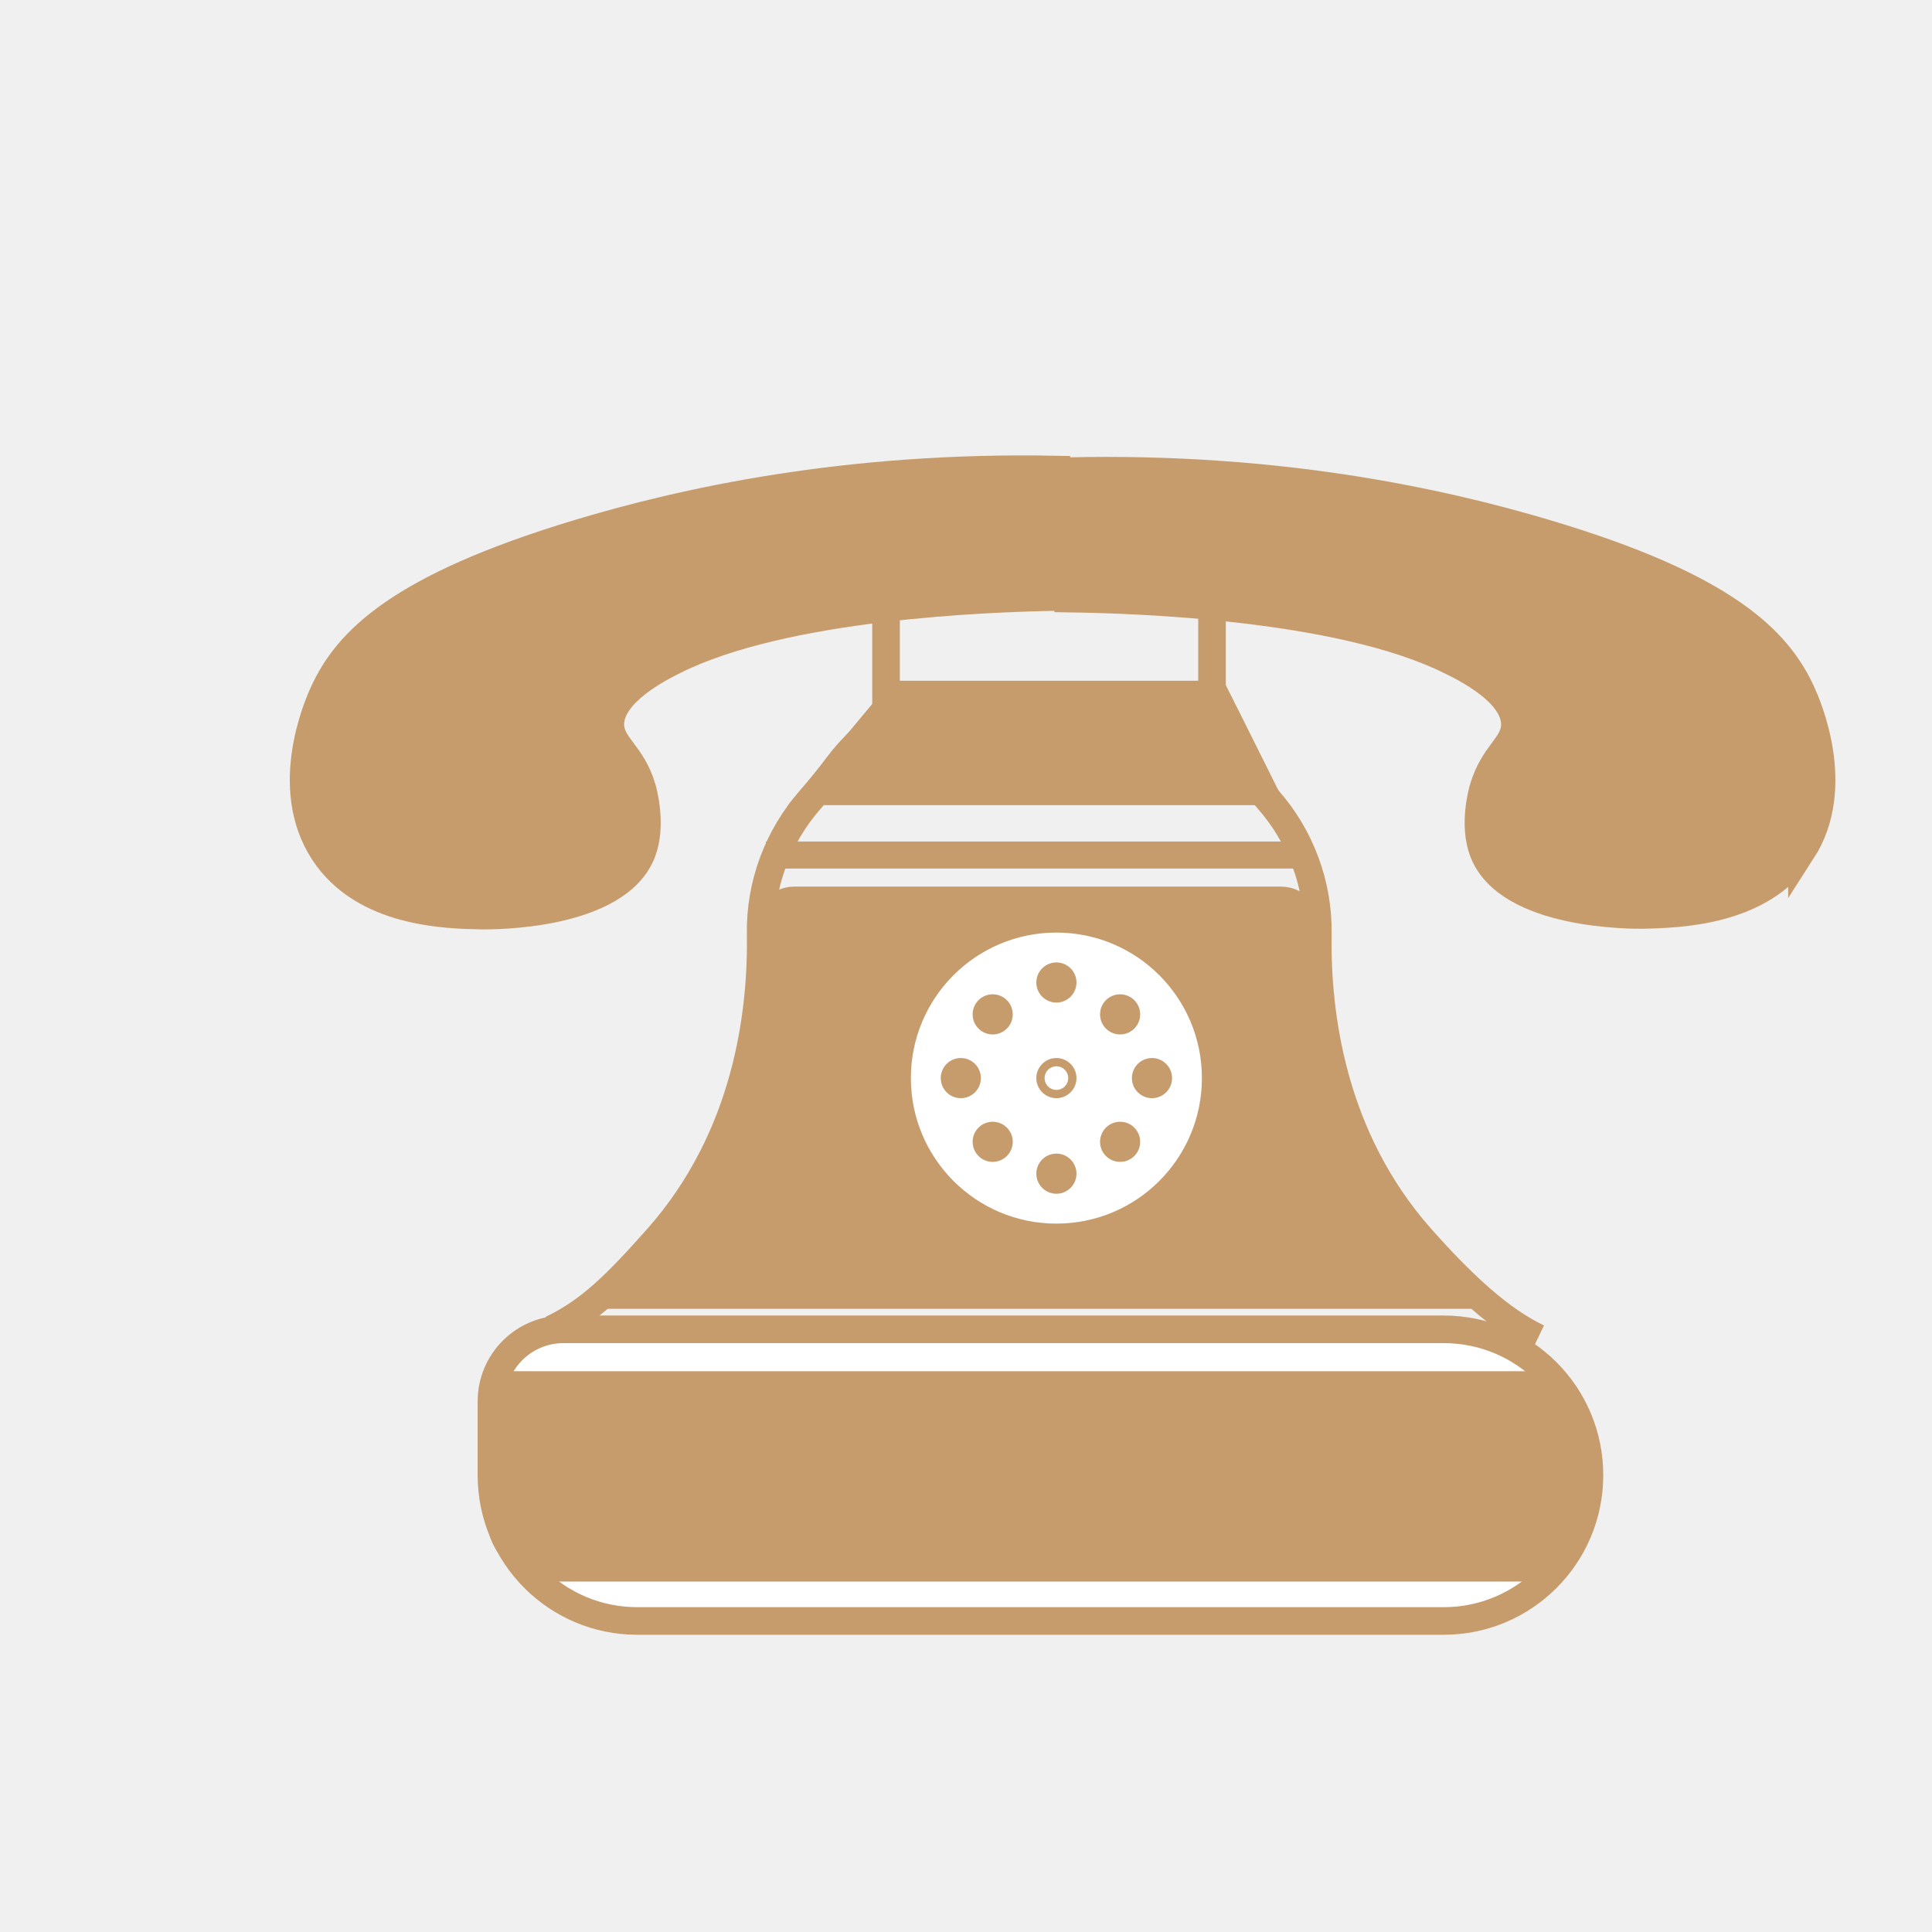
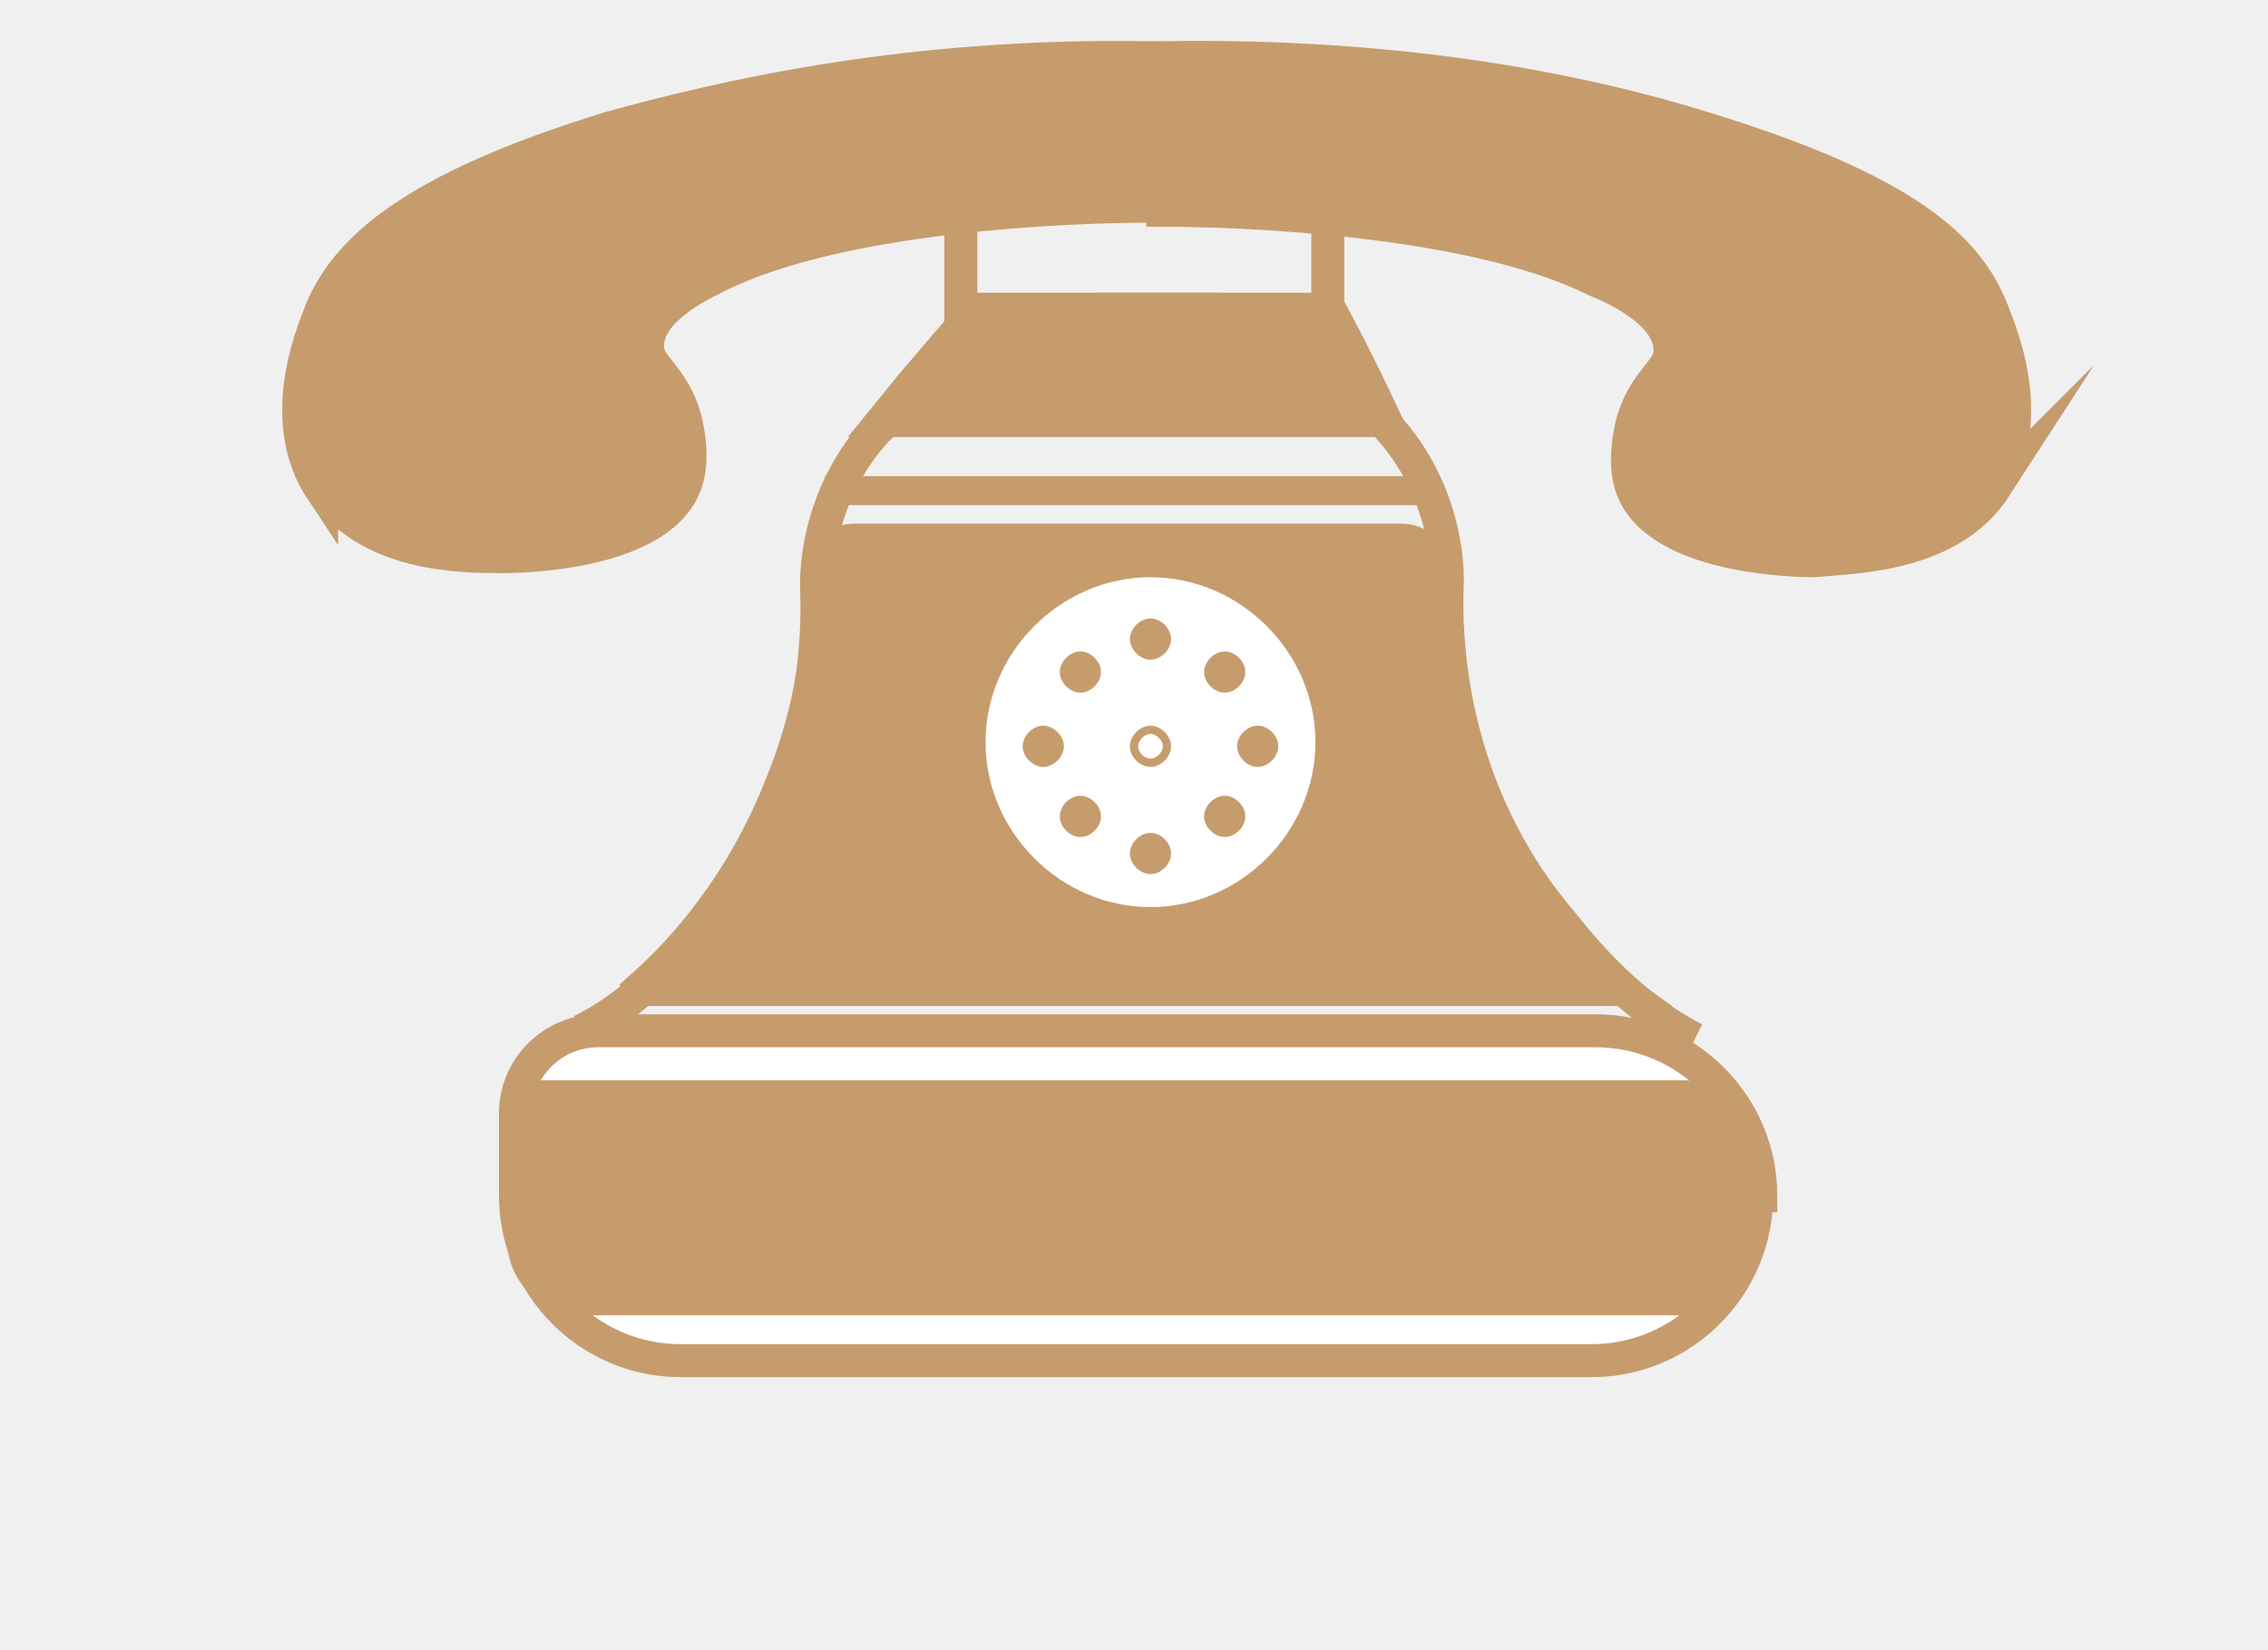
- <svg xmlns="http://www.w3.org/2000/svg" width="70" height="70" viewBox="0 0 70 70" fill="none">
-   <path d="M57.589 53.447C57.589 56.366 55.224 58.731 52.306 58.731H23.089C20.171 58.731 17.806 56.366 17.806 53.447V50.774C17.806 49.332 18.974 48.164 20.416 48.164V48.164C26.038 48.164 42.641 48.164 52.309 48.164C55.227 48.164 57.589 50.529 57.589 53.447V53.447Z" fill="white" stroke="#C69C6D" stroke-miterlimit="10" />
-   <path d="M57.28 54.898C57.28 56.002 56.384 56.898 55.28 56.898H20.029C18.924 56.898 18.029 56.002 18.029 54.898V50.179C18.029 50.128 18.07 50.086 18.121 50.086V50.086C24.373 50.086 46.484 50.086 55.291 50.086C56.395 50.086 57.28 50.982 57.28 52.086V54.898Z" fill="#C69C6D" stroke="#C69C6D" stroke-width="0.81" stroke-miterlimit="10" />
-   <path d="M19.982 48.164C21.356 47.506 22.31 46.565 23.845 44.834C27.058 41.192 27.608 36.728 27.561 33.825C27.532 32.053 28.181 30.313 29.351 28.981C29.44 28.88 29.529 28.777 29.617 28.672C29.868 28.374 30.101 28.078 30.317 27.787C31.432 26.287 33.1 25.208 34.969 25.208H38.853" stroke="#C69C6D" stroke-miterlimit="10" />
-   <path d="M55.725 48.475C54.352 47.816 52.998 46.565 51.463 44.834C48.249 41.192 47.7 36.728 47.747 33.825C47.775 32.053 47.126 30.313 45.957 28.981C45.868 28.88 45.779 28.777 45.691 28.672C45.44 28.374 45.207 28.078 44.99 27.787C43.875 26.287 42.208 25.208 40.339 25.208H36.455" stroke="#C69C6D" stroke-miterlimit="10" />
-   <path d="M22.158 46.92H53.239C52.251 46.25 49.476 43.725 48.266 39.15C47.718 37.053 47.492 35.225 47.532 33.9C47.551 33.247 47.053 32.623 46.399 32.623H28.79C28.206 32.623 27.75 33.12 27.76 33.703C27.788 35.337 27.602 37.699 26.598 40.322C25.31 43.687 23.301 45.843 22.158 46.92Z" fill="#C69C6D" stroke="#C69C6D" stroke-miterlimit="10" />
-   <path d="M38.275 44.834C41.463 44.834 44.047 42.249 44.047 39.061C44.047 35.873 41.463 33.289 38.275 33.289C35.087 33.289 32.503 35.873 32.503 39.061C32.503 42.249 35.087 44.834 38.275 44.834Z" fill="white" stroke="#C69C6D" stroke-miterlimit="10" />
-   <path d="M38.276 36.175C38.594 36.175 38.853 35.917 38.853 35.598C38.853 35.279 38.594 35.021 38.276 35.021C37.957 35.021 37.698 35.279 37.698 35.598C37.698 35.917 37.957 36.175 38.276 36.175Z" fill="#C69C6D" stroke="#C69C6D" stroke-width="0.3" stroke-miterlimit="10" />
-   <path d="M40.584 37.33C40.903 37.33 41.161 37.071 41.161 36.753C41.161 36.434 40.903 36.175 40.584 36.175C40.265 36.175 40.007 36.434 40.007 36.753C40.007 37.071 40.265 37.33 40.584 37.33Z" fill="#C69C6D" stroke="#C69C6D" stroke-width="0.3" stroke-miterlimit="10" />
-   <path d="M41.738 39.639C42.057 39.639 42.316 39.38 42.316 39.062C42.316 38.743 42.057 38.484 41.738 38.484C41.42 38.484 41.161 38.743 41.161 39.062C41.161 39.38 41.42 39.639 41.738 39.639Z" fill="#C69C6D" stroke="#C69C6D" stroke-width="0.3" stroke-miterlimit="10" />
-   <path d="M40.584 41.947C40.903 41.947 41.161 41.689 41.161 41.37C41.161 41.051 40.903 40.793 40.584 40.793C40.265 40.793 40.007 41.051 40.007 41.37C40.007 41.689 40.265 41.947 40.584 41.947Z" fill="#C69C6D" stroke="#C69C6D" stroke-width="0.3" stroke-miterlimit="10" />
-   <path d="M38.276 43.102C38.594 43.102 38.853 42.843 38.853 42.525C38.853 42.206 38.594 41.947 38.276 41.947C37.957 41.947 37.698 42.206 37.698 42.525C37.698 42.843 37.957 43.102 38.276 43.102Z" fill="#C69C6D" stroke="#C69C6D" stroke-width="0.3" stroke-miterlimit="10" />
-   <path d="M35.967 41.947C36.286 41.947 36.544 41.689 36.544 41.37C36.544 41.051 36.286 40.793 35.967 40.793C35.648 40.793 35.39 41.051 35.39 41.37C35.39 41.689 35.648 41.947 35.967 41.947Z" fill="#C69C6D" stroke="#C69C6D" stroke-width="0.3" stroke-miterlimit="10" />
-   <path d="M34.812 39.639C35.131 39.639 35.389 39.38 35.389 39.062C35.389 38.743 35.131 38.484 34.812 38.484C34.493 38.484 34.235 38.743 34.235 39.062C34.235 39.38 34.493 39.639 34.812 39.639Z" fill="#C69C6D" stroke="#C69C6D" stroke-width="0.3" stroke-miterlimit="10" />
-   <path d="M35.967 37.33C36.286 37.33 36.544 37.071 36.544 36.753C36.544 36.434 36.286 36.175 35.967 36.175C35.648 36.175 35.39 36.434 35.39 36.753C35.39 37.071 35.648 37.33 35.967 37.33Z" fill="#C69C6D" stroke="#C69C6D" stroke-width="0.3" stroke-miterlimit="10" />
-   <path d="M38.276 39.639C38.594 39.639 38.853 39.38 38.853 39.062C38.853 38.743 38.594 38.484 38.276 38.484C37.957 38.484 37.698 38.743 37.698 39.062C37.698 39.38 37.957 39.639 38.276 39.639Z" stroke="#C69C6D" stroke-width="0.3" stroke-miterlimit="10" />
-   <path d="M43.914 21.434H32.103V25.164H43.914V21.434Z" stroke="#C69C6D" stroke-miterlimit="10" />
-   <path d="M11.723 30.865C13.178 33.105 16.202 33.151 17.495 33.174C17.818 33.174 22.378 33.209 23.267 30.865C23.637 29.884 23.302 28.672 23.267 28.556C22.898 27.298 22.113 27.009 22.113 26.247C22.113 25.104 23.868 24.215 24.422 23.938C28.405 21.941 35.758 21.676 38.275 21.63V17.012C30.644 16.862 24.757 18.178 20.959 19.321C14.459 21.283 12.577 23.223 11.723 25.093C11.527 25.52 10.199 28.521 11.723 30.865Z" fill="#C69C6D" stroke="#C69C6D" stroke-miterlimit="10" />
-   <path d="M65.289 30.819C63.846 33.059 60.821 33.116 59.528 33.151C59.205 33.151 54.645 33.197 53.744 30.865C53.364 29.884 53.71 28.672 53.744 28.556C54.114 27.298 54.887 27.009 54.887 26.247C54.887 25.104 53.133 24.227 52.567 23.95C48.584 21.964 41.219 21.722 38.702 21.687V17.07C46.321 16.896 52.209 18.189 56.007 19.321C62.518 21.26 64.4 23.2 65.266 25.07C65.462 25.497 66.801 28.498 65.289 30.842V30.819Z" fill="#C69C6D" stroke="#C69C6D" stroke-miterlimit="10" />
-   <path d="M27.752 30.98H47.333" stroke="#C69C6D" stroke-width="0.98" stroke-miterlimit="10" />
-   <path d="M29.617 28.672H45.779C44.659 26.42 44.047 25.208 44.047 25.208H32.503C32.503 25.208 31.371 26.559 29.617 28.672Z" fill="#C69C6D" stroke="#C69C6D" stroke-miterlimit="10" />
+ <svg xmlns="http://www.w3.org/2000/svg" id="Layer_1" data-name="Layer 1" version="1.1" viewBox="0 0 55 40">
+   <defs>
+     <style>
+       .cls-1, .cls-2 {
+         stroke-width: .2px;
+       }
+ 
+       .cls-1, .cls-2, .cls-3, .cls-4, .cls-5, .cls-6, .cls-7 {
+         stroke: #c69c6d;
+         stroke-miterlimit: 10;
+       }
+ 
+       .cls-1, .cls-4, .cls-5 {
+         fill: #c69c6d;
+       }
+ 
+       .cls-2, .cls-6, .cls-7 {
+         fill: none;
+       }
+ 
+       .cls-3 {
+         fill: #fff;
+       }
+ 
+       .cls-3, .cls-5, .cls-7 {
+         stroke-width: .8px;
+       }
+ 
+       .cls-4 {
+         stroke-width: .6px;
+       }
+ 
+       .cls-6 {
+         stroke-width: .7px;
+       }
+     </style>
+   </defs>
+   <path class="cls-3" d="M42.6,29c0,2.2-1.8,4-4,4h-22.1c-2.2,0-4-1.8-4-4v-2c0-1.1.9-2,2-2h24.2c2.2,0,4,1.8,4,4h0Z" />
+   <path class="cls-4" d="M42.3,30.1c0,.8-.7,1.5-1.5,1.5H14.1c-.8,0-1.5-.7-1.5-1.5v-3.6s0,0,0,0h28.2c.8,0,1.5.7,1.5,1.5v2.1Z" />
+   <path class="cls-7" d="M14.1,25c1-.5,1.8-1.2,2.9-2.5,2.4-2.8,2.9-6.1,2.8-8.3,0-1.3.5-2.7,1.4-3.7,0,0,.1-.2.2-.2.2-.2.4-.4.5-.7.8-1.1,2.1-2,3.5-2h2.9" />
+   <path class="cls-7" d="M41.1,25.2c-1-.5-2.1-1.4-3.2-2.8-2.4-2.8-2.9-6.1-2.8-8.3,0-1.3-.5-2.7-1.4-3.7,0,0-.1-.2-.2-.2-.2-.2-.4-.4-.5-.7-.8-1.1-2.1-2-3.5-2h-2.9" />
+   <path class="cls-5" d="M15.7,24h23.6c-.7-.5-2.9-2.4-3.8-5.9-.4-1.6-.6-3-.6-4,0-.5-.4-1-.9-1h-13.3c-.4,0-.8.4-.8.8,0,1.2-.1,3-.9,5-1,2.6-2.5,4.2-3.4,5Z" />
+   <path class="cls-3" d="M27.9,22.4c2.4,0,4.4-2,4.4-4.4s-2-4.4-4.4-4.4-4.4,2-4.4,4.4,2,4.4,4.4,4.4Z" />
+   <path class="cls-1" d="M27.9,15.9c.2,0,.4-.2.4-.4s-.2-.4-.4-.4-.4.2-.4.4.2.4.4.4Z" />
+   <path class="cls-1" d="M29.7,16.7c.2,0,.4-.2.4-.4s-.2-.4-.4-.4-.4.2-.4.4.2.4.4.4Z" />
+   <path class="cls-1" d="M30.5,18.5c.2,0,.4-.2.4-.4s-.2-.4-.4-.4-.4.2-.4.4.2.4.4.4Z" />
+   <path class="cls-1" d="M29.7,20.2c.2,0,.4-.2.4-.4s-.2-.4-.4-.4-.4.2-.4.4.2.4.4.4Z" />
+   <path class="cls-1" d="M27.9,21.1c.2,0,.4-.2.4-.4s-.2-.4-.4-.4-.4.2-.4.4.2.4.4.4Z" />
+   <path class="cls-1" d="M26.2,20.2c.2,0,.4-.2.4-.4s-.2-.4-.4-.4-.4.2-.4.4.2.4.4.4Z" />
+   <path class="cls-1" d="M25.3,18.5c.2,0,.4-.2.4-.4s-.2-.4-.4-.4-.4.2-.4.4.2.4.4.4Z" />
+   <path class="cls-1" d="M26.2,16.7c.2,0,.4-.2.4-.4s-.2-.4-.4-.4-.4.2-.4.4.2.4.4.4Z" />
+   <path class="cls-2" d="M27.9,18.5c.2,0,.4-.2.4-.4s-.2-.4-.4-.4-.4.2-.4.4.2.4.4.4Z" />
+   <path class="cls-7" d="M32.2,4.7h-8.9v2.8h8.9v-2.8Z" />
+   <path class="cls-5" d="M7.8,11.8c1.1,1.7,3.4,1.7,4.4,1.7.2,0,3.7,0,4.4-1.7.3-.7,0-1.7,0-1.7-.3-1-.9-1.2-.9-1.7,0-.9,1.3-1.5,1.7-1.7,3-1.5,8.6-1.7,10.5-1.7V1.4c-5.8-.1-10.2.9-13.1,1.7-4.9,1.5-6.4,3-7,4.4-.1.3-1.2,2.6,0,4.4Z" />
+   <path class="cls-5" d="M48.4,11.8c-1.1,1.7-3.4,1.7-4.4,1.8-.2,0-3.7,0-4.4-1.7-.3-.7,0-1.7,0-1.7.3-1,.9-1.2.9-1.7,0-.9-1.3-1.5-1.8-1.7-3-1.5-8.6-1.7-10.5-1.7V1.4c5.8-.1,10.2.8,13.1,1.7,4.9,1.5,6.4,2.9,7,4.4.1.3,1.2,2.6,0,4.4h0Z" />
+   <path class="cls-6" d="M20,11.9h14.8" />
+   <path class="cls-5" d="M21.4,10.2h12.2c-.8-1.7-1.3-2.6-1.3-2.6h-8.7s-.9,1-2.2,2.6Z" />
</svg>
